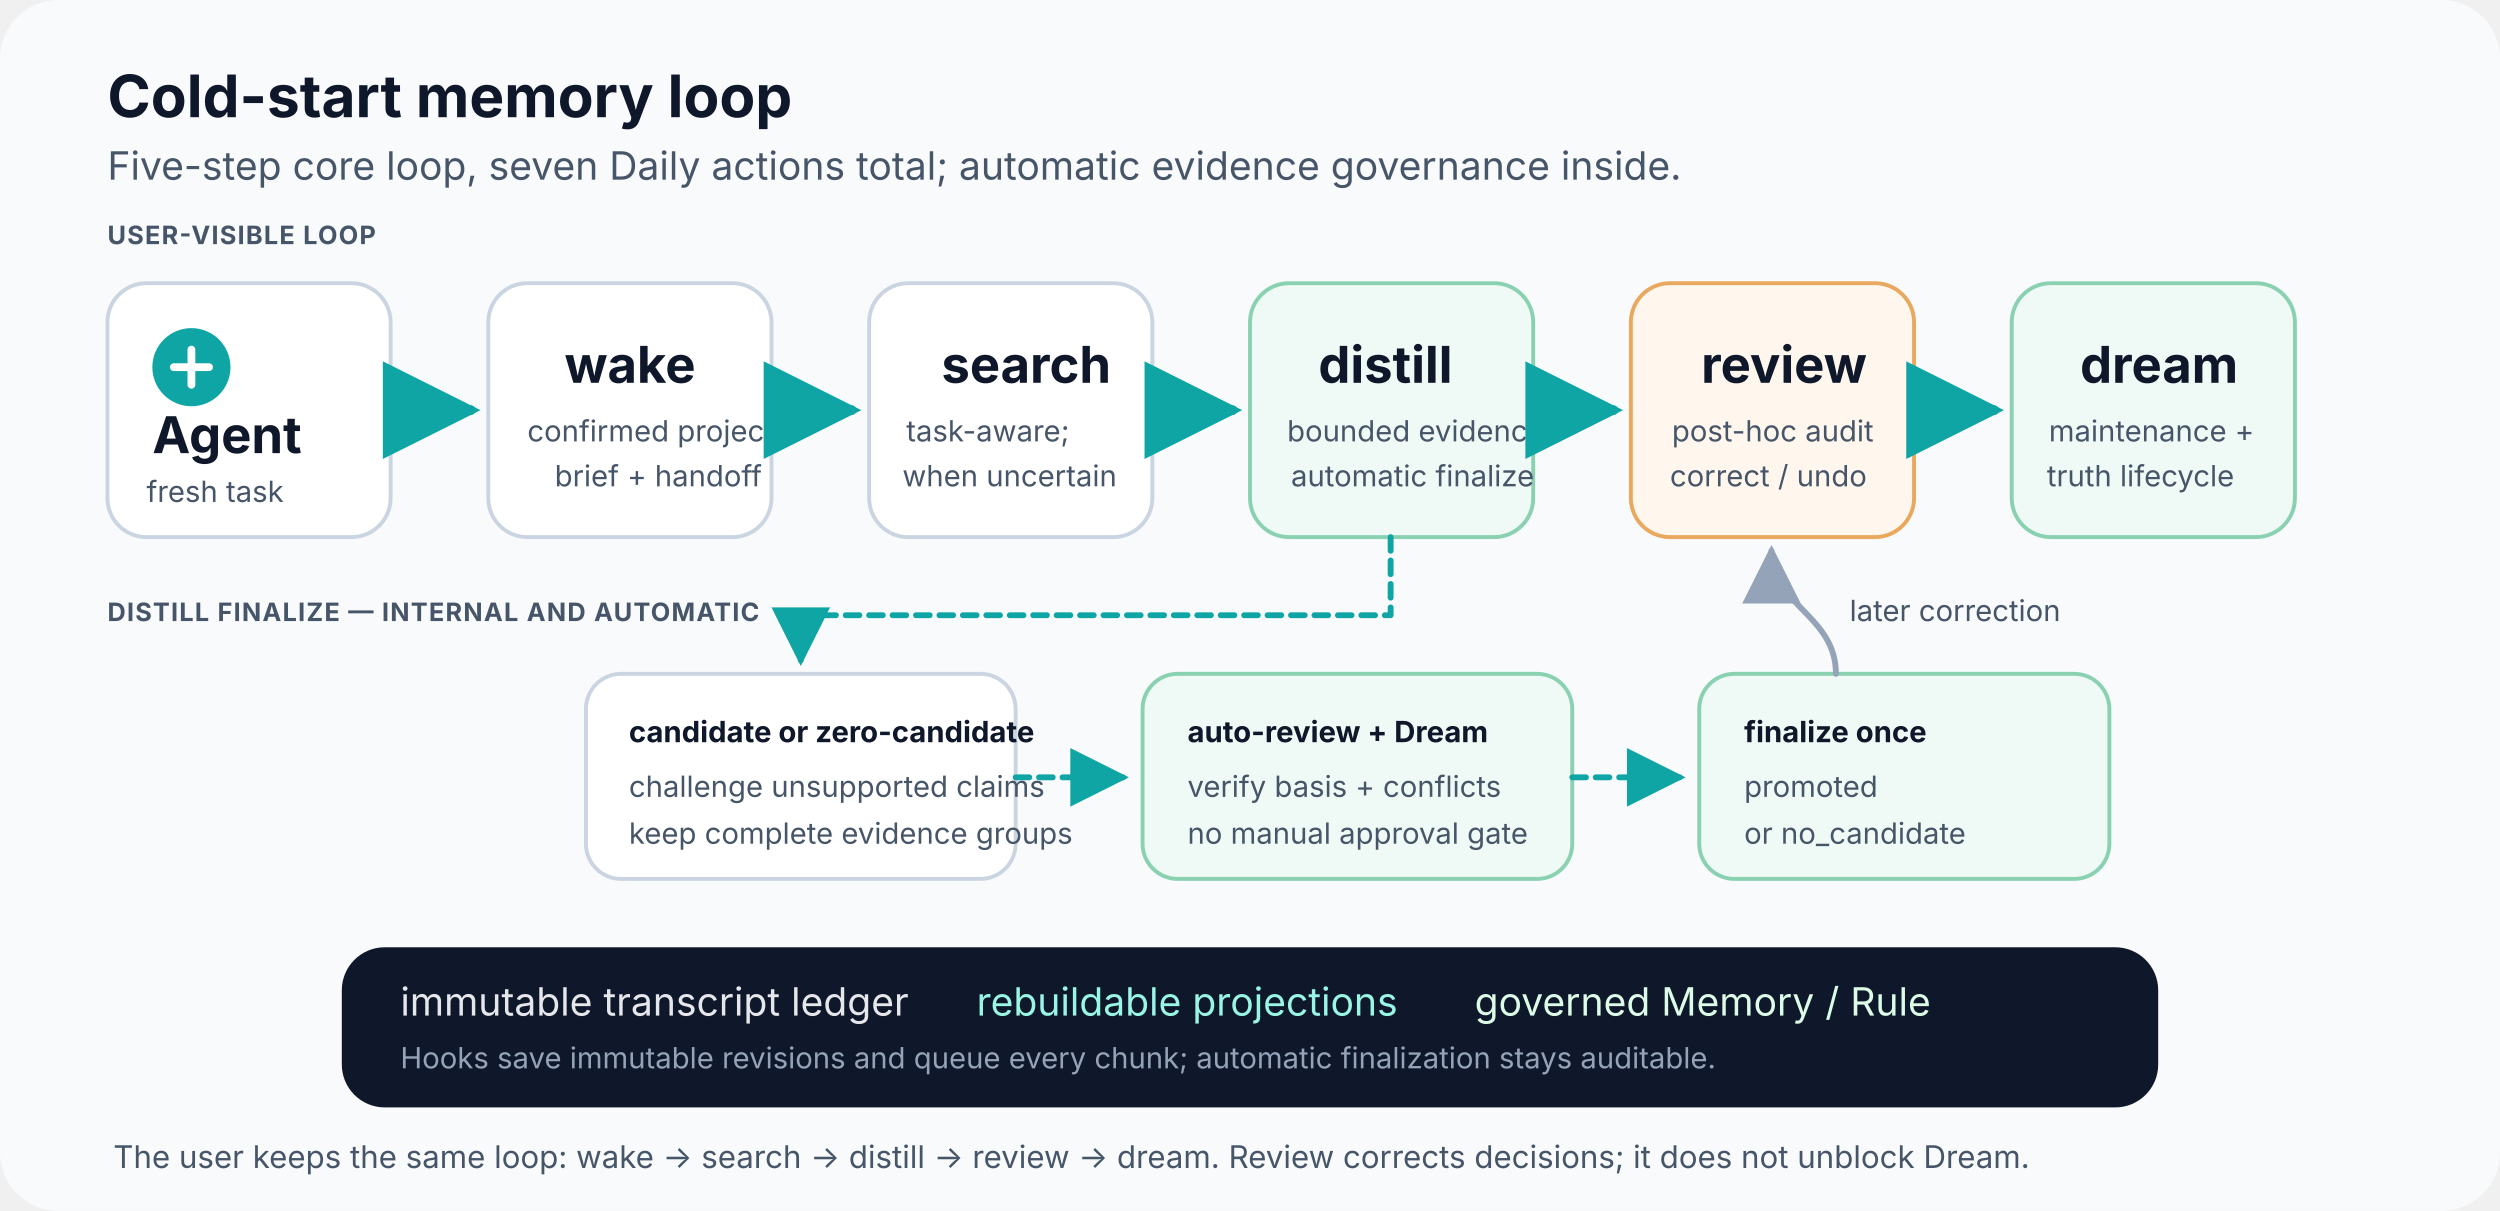
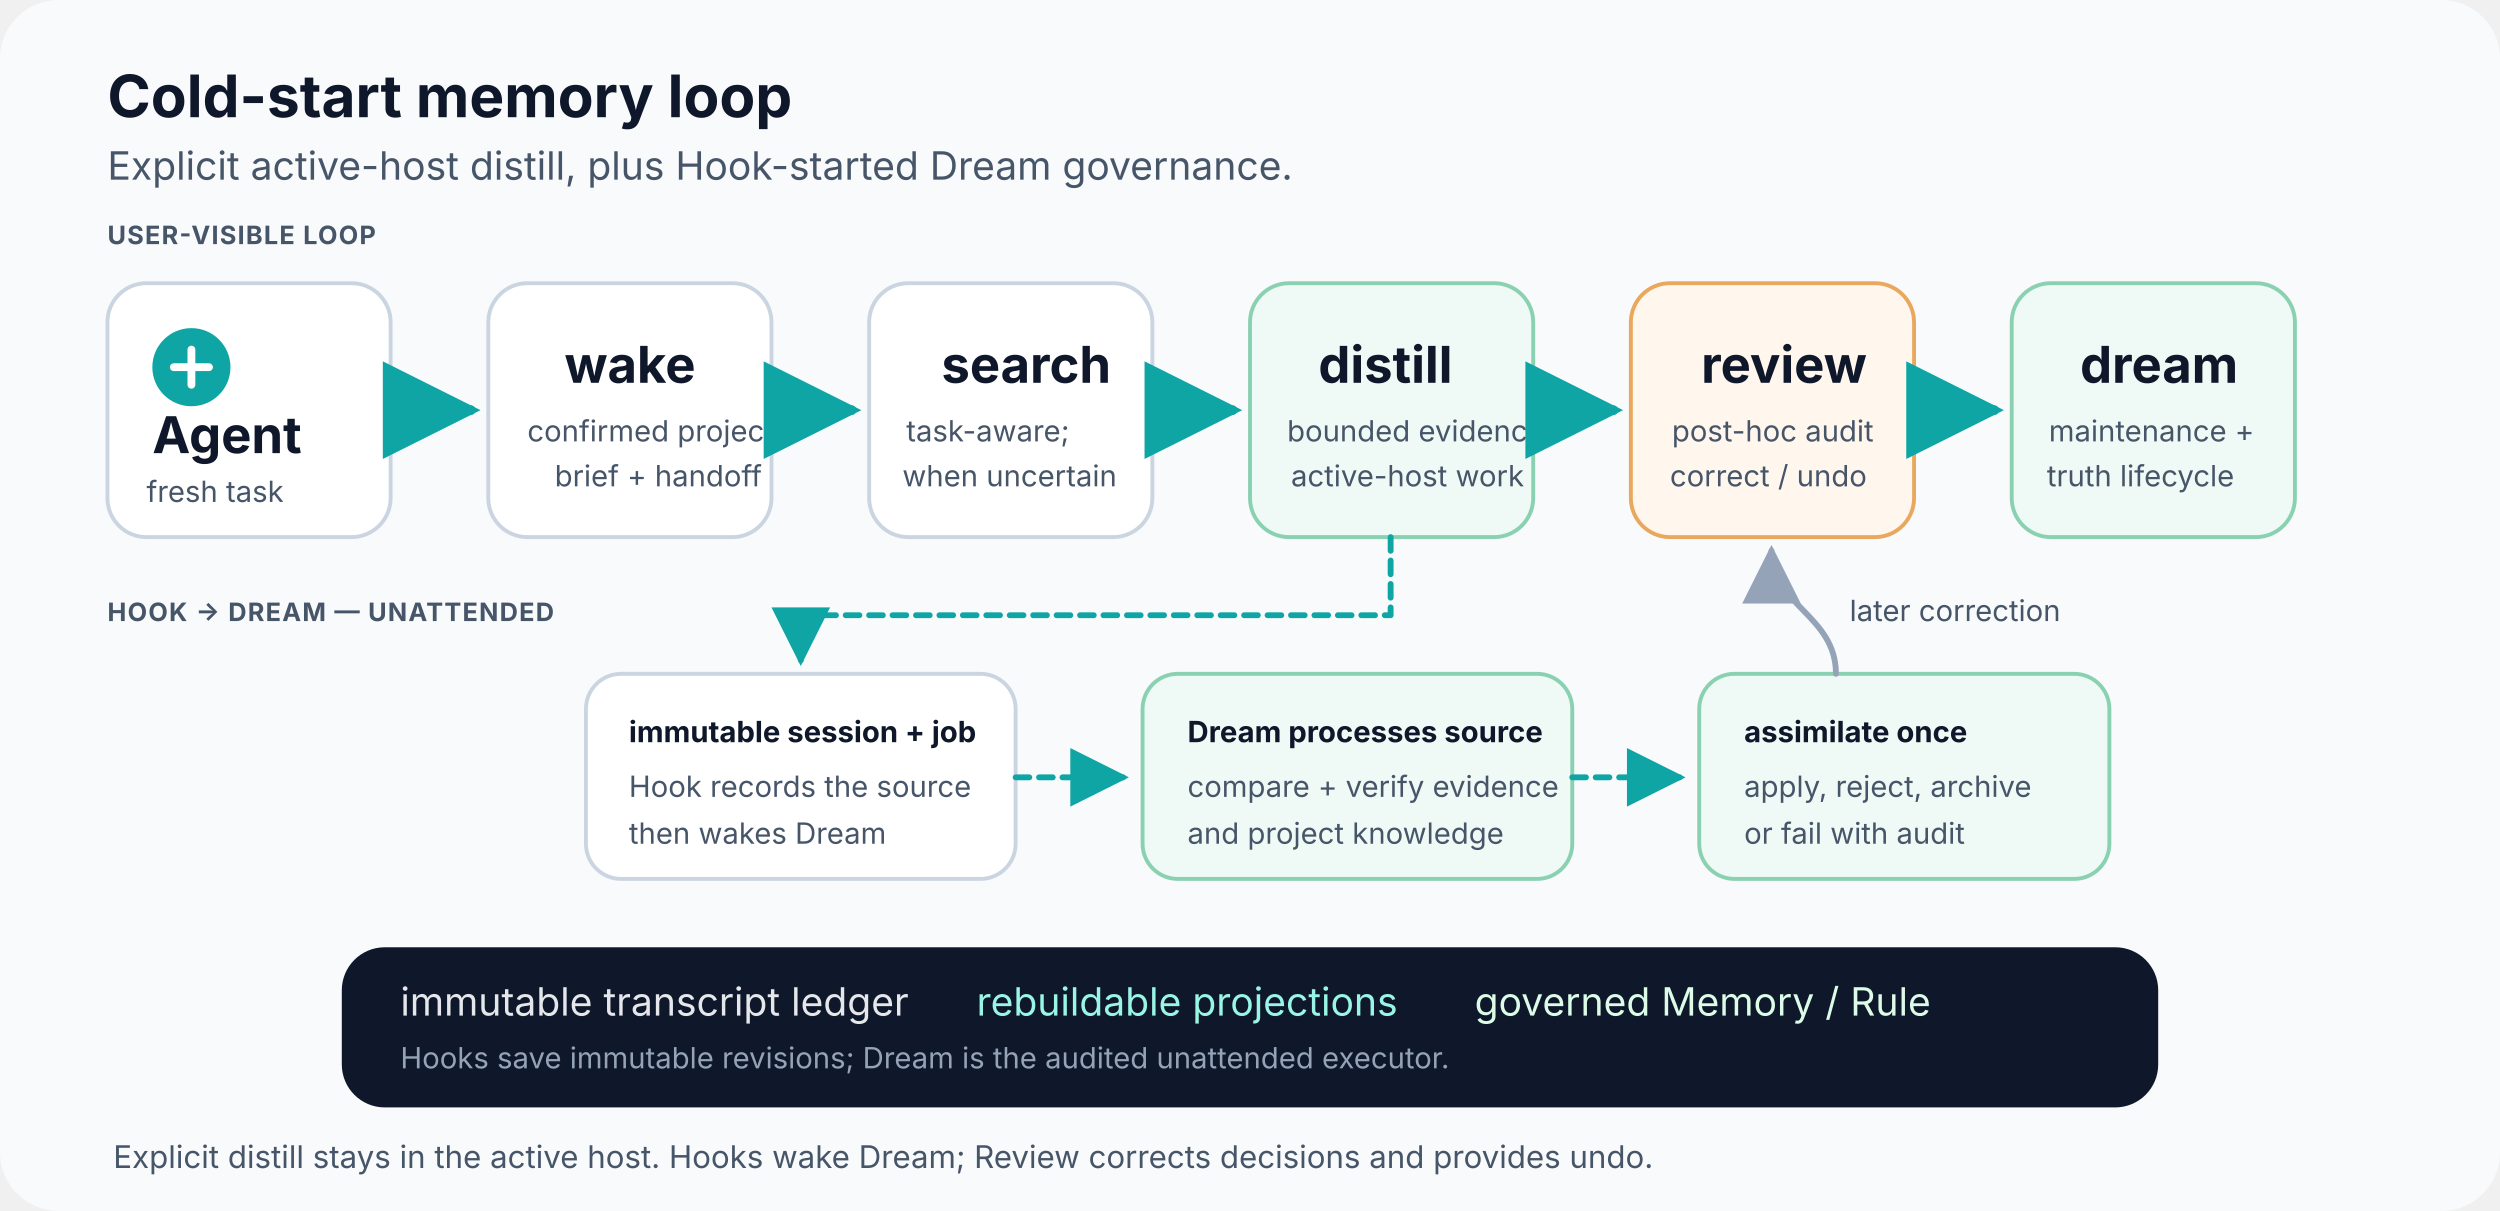
<svg xmlns="http://www.w3.org/2000/svg" viewBox="0 0 1280 620" role="img" aria-labelledby="title desc">
  <defs>
    <style>
      .bg { fill: #f8fafc; }
      .ink { fill: #0f172a; }
      .muted { fill: #475569; }
      .card { fill: #ffffff; stroke: #cbd5e1; stroke-width: 2; }
      .card-accent { fill: #effaf6; stroke: #8ad1b2; stroke-width: 2; }
      .card-review { fill: #fff7ed; stroke: #e9a85e; stroke-width: 2; }
      .store { fill: #0f172a; }
      .teal { fill: #0ea5a4; }
      .line { fill: none; stroke: #0ea5a4; stroke-width: 5; stroke-linecap: round; stroke-linejoin: round; }
      .line-muted { fill: none; stroke: #94a3b8; stroke-width: 3; stroke-linecap: round; stroke-linejoin: round; }
      .line-auto { fill: none; stroke: #0ea5a4; stroke-width: 3; stroke-dasharray: 7 5; stroke-linecap: round; stroke-linejoin: round; }
      text { font-family: Inter, ui-sans-serif, system-ui, -apple-system, BlinkMacSystemFont, "Segoe UI", sans-serif; }
      .title { font-size: 30px; font-weight: 750; letter-spacing: 0; }
      .body { font-size: 20px; letter-spacing: 0; }
      .small { font-size: 16px; letter-spacing: 0; }
      .step { font-size: 26px; font-weight: 750; letter-spacing: 0; }
      .step-body { font-size: 15px; letter-spacing: 0; }
      .note { font-size: 15px; letter-spacing: 0; }
      .eyebrow { font-size: 13px; font-weight: 700; letter-spacing: .6px; text-transform: uppercase; }
    </style>
    <marker id="arrow" markerHeight="12" markerWidth="12" orient="auto" refX="10" refY="6">
      <path d="M1 1l10 5-10 5z" fill="#0ea5a4" />
    </marker>
    <marker id="mutedArrow" markerHeight="12" markerWidth="12" orient="auto" refX="10" refY="6">
      <path d="M1 1l10 5-10 5z" fill="#94a3b8" />
    </marker>
  </defs>
  <rect class="bg" width="1280" height="620" rx="30" />
  <text x="55" y="60" class="title ink">Cold-start memory loop</text>
-   <text x="55" y="92" class="body muted">Five-step core loop, seven Daily actions total; automatic evidence governance inside.</text>
+   <text x="55" y="92" class="body muted">Explicit active-host distill, plus Hook-started Dream governance.</text>
  <text x="55" y="125" class="eyebrow muted">USER-VISIBLE LOOP</text>
  <rect x="55" y="145" width="145" height="130" rx="20" class="card" />
  <circle cx="98" cy="188" r="20" class="teal" />
  <path d="M89 188h18M98 179v18" stroke="#fff" stroke-width="4" stroke-linecap="round" />
  <text x="78" y="232" class="step ink">Agent</text>
  <text x="75" y="257" class="step-body muted">fresh task</text>
  <path d="M207 210h34" class="line" marker-end="url(#arrow)" />
  <rect x="250" y="145" width="145" height="130" rx="20" class="card" />
  <text x="289" y="196" class="step ink">wake</text>
  <text x="270" y="226" class="step-body muted">confirmed project</text>
  <text x="284" y="249" class="step-body muted">brief + handoff</text>
  <path d="M402 210h34" class="line" marker-end="url(#arrow)" />
  <rect x="445" y="145" width="145" height="130" rx="20" class="card" />
  <text x="482" y="196" class="step ink">search</text>
  <text x="464" y="226" class="step-body muted">task-aware;</text>
  <text x="462" y="249" class="step-body muted">when uncertain</text>
  <path d="M597 210h34" class="line" marker-end="url(#arrow)" />
  <rect x="640" y="145" width="145" height="130" rx="20" class="card-accent" />
  <text x="675" y="196" class="step ink">distill</text>
  <text x="659" y="226" class="step-body muted">bounded evidence</text>
-   <text x="661" y="249" class="step-body muted">automatic finalize</text>
+   <text x="661" y="249" class="step-body muted">active-host work</text>
  <path d="M792 210h34" class="line" marker-end="url(#arrow)" />
  <rect x="835" y="145" width="145" height="130" rx="20" class="card-review" />
  <text x="871" y="196" class="step ink">review</text>
  <text x="856" y="226" class="step-body muted">post-hoc audit</text>
  <text x="855" y="249" class="step-body muted">correct / undo</text>
  <path d="M987 210h34" class="line" marker-end="url(#arrow)" />
  <rect x="1030" y="145" width="145" height="130" rx="20" class="card-accent" />
  <text x="1065" y="196" class="step ink">dream</text>
  <text x="1049" y="226" class="step-body muted">maintenance +</text>
  <text x="1048" y="249" class="step-body muted">truth lifecycle</text>
-   <text x="55" y="318" class="eyebrow muted">DISTILL FINALIZE — INTERNAL AND AUTOMATIC</text>
+   <text x="55" y="318" class="eyebrow muted">HOOK → DREAM — UNATTENDED</text>
  <path d="M712 275v40H410v23" class="line-auto" marker-end="url(#arrow)" />
  <rect x="300" y="345" width="220" height="105" rx="18" class="card" />
-   <text x="322" y="380" class="step-body ink" font-weight="700">candidate or zero-candidate</text>
-   <text x="322" y="408" class="step-body muted">challenge unsupported claims</text>
-   <text x="322" y="432" class="step-body muted">keep complete evidence groups</text>
+   <text x="322" y="380" class="step-body ink" font-weight="700">immutable session + job</text>
+   <text x="322" y="408" class="step-body muted">Hook records the source</text>
+   <text x="322" y="432" class="step-body muted">then wakes Dream</text>
  <path d="M520 398h55" class="line-auto" marker-end="url(#arrow)" />
  <rect x="585" y="345" width="220" height="105" rx="18" class="card-accent" />
-   <text x="608" y="380" class="step-body ink" font-weight="700">auto-review + Dream</text>
-   <text x="608" y="408" class="step-body muted">verify basis + conflicts</text>
-   <text x="608" y="432" class="step-body muted">no manual approval gate</text>
+   <text x="608" y="380" class="step-body ink" font-weight="700">Dream processes source</text>
+   <text x="608" y="408" class="step-body muted">compare + verify evidence</text>
+   <text x="608" y="432" class="step-body muted">and project knowledge</text>
  <path d="M805 398h55" class="line-auto" marker-end="url(#arrow)" />
  <rect x="870" y="345" width="210" height="105" rx="18" class="card-accent" />
-   <text x="893" y="380" class="step-body ink" font-weight="700">finalize once</text>
-   <text x="893" y="408" class="step-body muted">promoted</text>
-   <text x="893" y="432" class="step-body muted">or no_candidate</text>
+   <text x="893" y="380" class="step-body ink" font-weight="700">assimilate once</text>
+   <text x="893" y="408" class="step-body muted">apply, reject, archive</text>
+   <text x="893" y="432" class="step-body muted">or fail with audit</text>
  <path d="M940 345 C 940 315 907 310 907 282" class="line-muted" marker-end="url(#mutedArrow)" />
  <text x="947" y="318" class="note muted">later correction</text>
  <rect x="175" y="485" width="930" height="82" rx="22" class="store" />
  <text x="205" y="520" class="body" fill="#e5e7eb">immutable transcript ledger</text>
  <text x="500" y="520" class="body" fill="#99f6e4">rebuildable projections</text>
  <text x="755" y="520" class="body" fill="#dcfce7">governed Memory / Rule</text>
-   <text x="205" y="547" class="note" fill="#94a3b8">Hooks save immutable revisions and queue every chunk; automatic finalization stays auditable.</text>
-   <text x="58" y="598" class="small muted">The user keeps the same loop: wake → search → distill → review → dream. Review corrects decisions; it does not unblock Dream.</text>
+   <text x="205" y="547" class="note" fill="#94a3b8">Hooks save immutable revisions; Dream is the audited unattended executor.</text>
+   <text x="58" y="598" class="small muted">Explicit distill stays in the active host. Hooks wake Dream; Review corrects decisions and provides undo.</text>
</svg>
